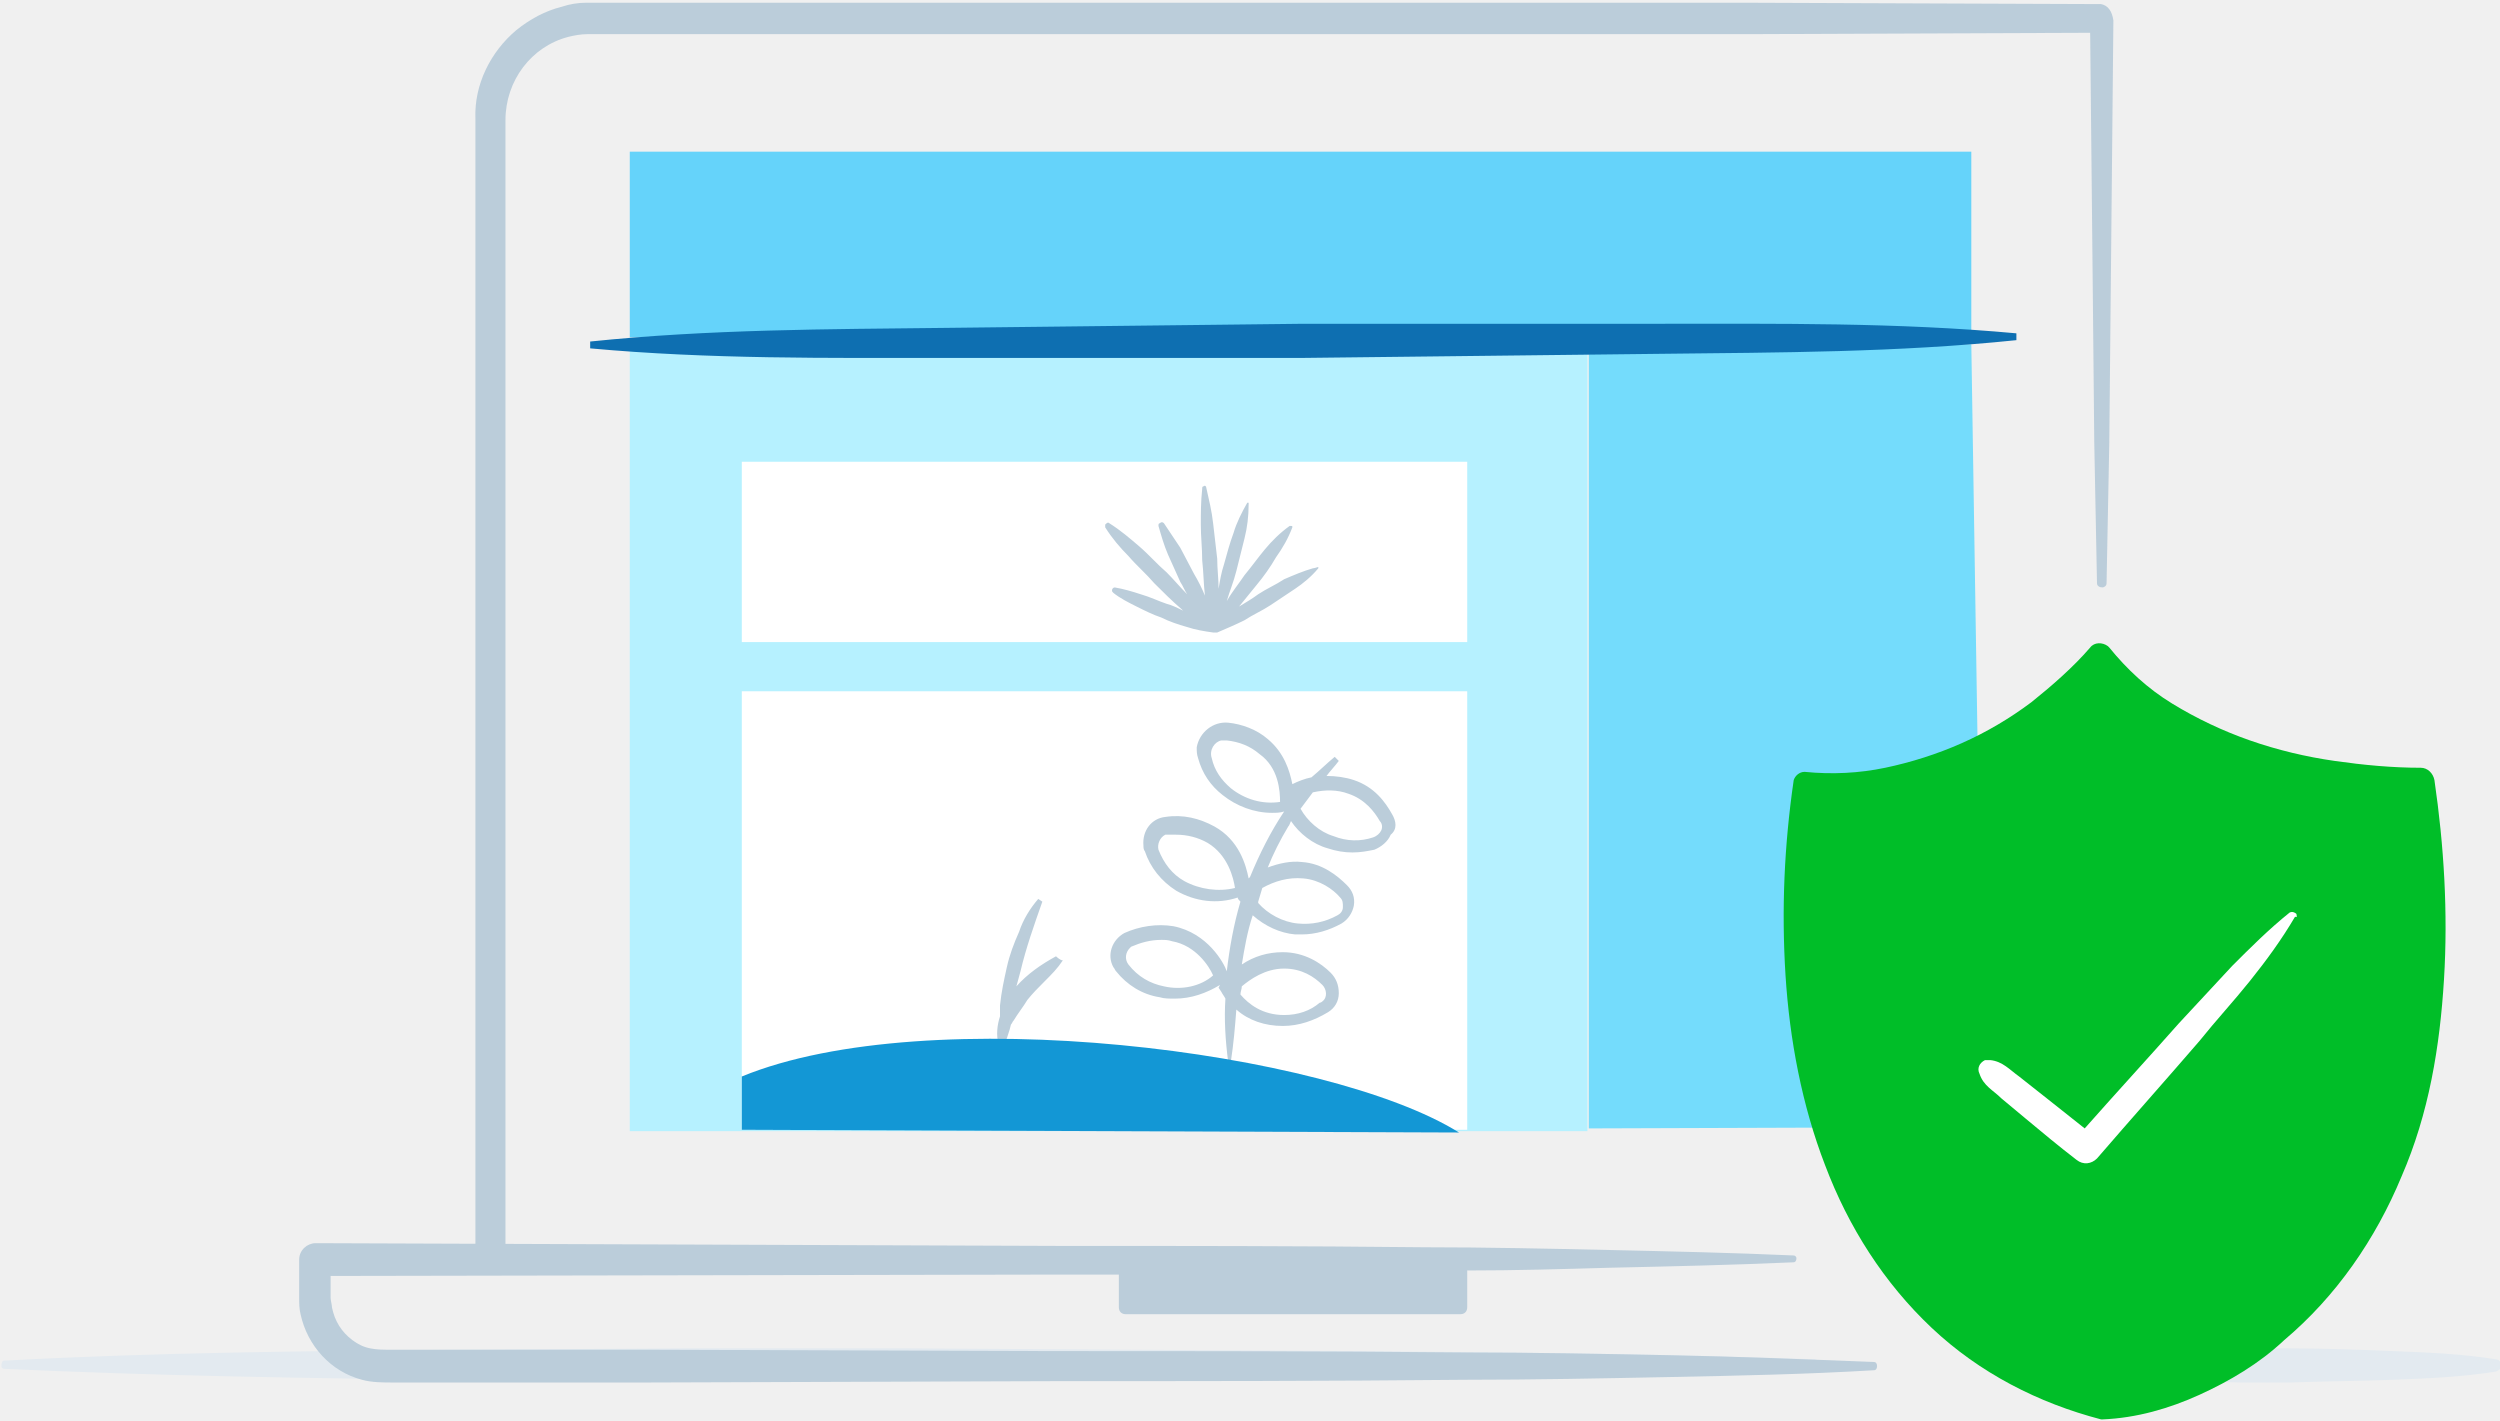
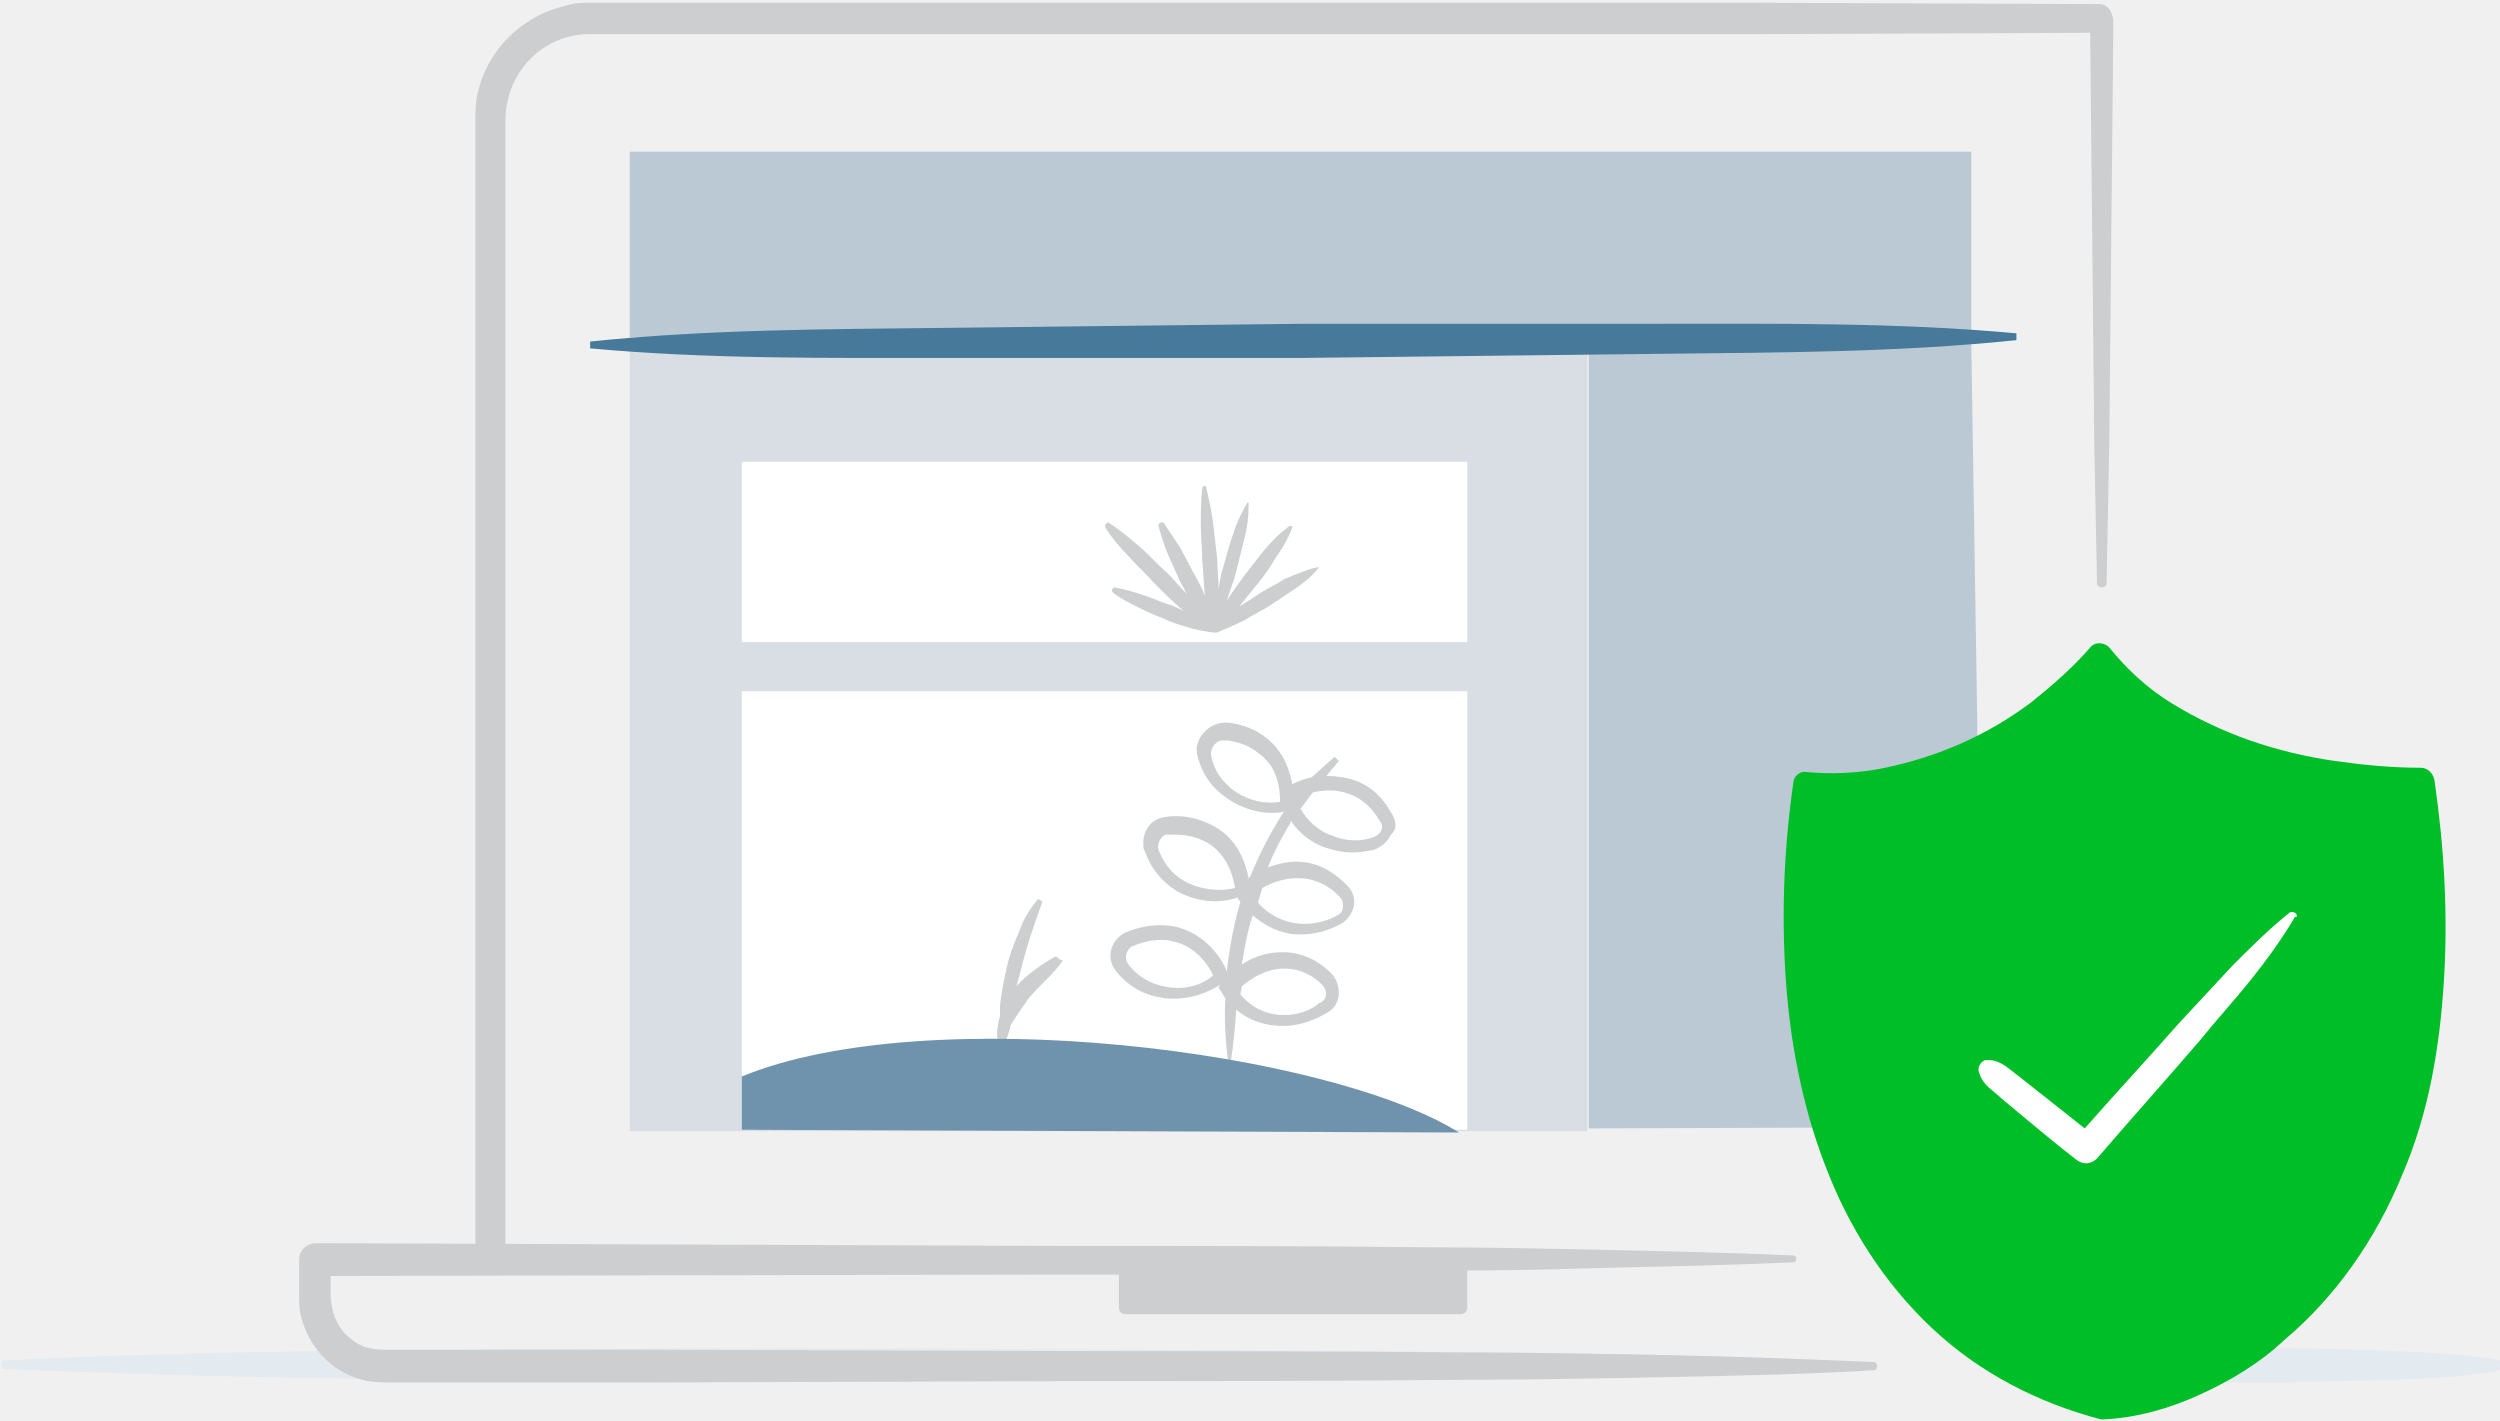
<svg xmlns="http://www.w3.org/2000/svg" id="Layer_1" viewBox="0 0 183 104">
-   <style>.st0{fill:#e3eaf0}.st1{fill:#b6f1ff}.st2{fill:#65d3fa}.st3{fill:#74dcfc}.st4{fill:#fff}.st5{fill:#bbcdda}.st6{fill:#0e6fb1}.st7{fill:#00be28}.st8{fill:#1397d5}</style>
+   <style>.st0{fill:#e3eaf0}.st1{fill:#D8DEE4}.st2{fill:#BBC9D5}.st3{fill:#BBC9D5}.st4{fill:#fff}.st5{fill:#CCCED0}.st6{fill:#46799A}.st7{fill:#00be28}.st8{fill:#6F93AD}</style>
  <path class="st0" d="M.3 99.6c11-.6 22.1-.7 33.1-.8l16.6-.1h16.6l33.1.2c11 .1 22.1.2 33.1.6.2 0 .4.2.4.4s-.2.4-.4.4c-11 .4-22.1.5-33.1.6l-33.1.2H50l-16.6-.1c-11-.1-22.1-.3-33.1-.8-.1 0-.2-.1-.2-.2 0-.3.1-.4.2-.4zm152.5 0c2.5-.5 5-.7 7.5-.8l3.7-.1h3.7c2.5 0 5 .1 7.5.2s5 .2 7.5.6c.2 0 .4.2.4.5 0 .2-.2.3-.4.4-2.5.4-5 .5-7.5.6-2.5.1-5 .1-7.5.2H164l-3.7-.1c-2.5-.1-5-.3-7.5-.8-.1 0-.2-.1-.2-.2 0-.4.1-.5.2-.5z" />
  <path class="st1" d="M46.1 82.8V25h70.1v57.8H49.9" />
  <path class="st2" d="M46.1 24.7V11.1h98.2v13.5H51.5" />
  <path class="st3" d="M144.3 25.2l.9 57.3-28.9.1V25.2h28" />
  <path class="st4" d="M102.5 82.7H54.3V50.6h53.1v32.1m0-35.7H54.3V33.8h53.1V47" />
  <path class="st5" d="M96.1 41.6c-.7.2-1.4.5-2.1.8-.6.4-1.3.7-1.9 1.1-.4.3-.9.6-1.4.9.4-.5.9-1.1 1.3-1.6.5-.6 1-1.3 1.4-2 .5-.7.9-1.4 1.2-2.2 0-.1 0-.1-.1-.1h-.1c-.7.5-1.3 1.1-1.8 1.7-.5.6-1 1.3-1.5 1.9-.4.6-.9 1.2-1.3 1.9.2-.7.5-1.4.7-2.2l.6-2.4c.2-.8.3-1.6.3-2.5v-.1h-.1c-.4.7-.8 1.5-1 2.2-.3.8-.5 1.6-.7 2.3-.2.6-.3 1.2-.4 1.8 0-.7-.1-1.5-.1-2.2-.1-.9-.2-1.7-.3-2.6-.1-.9-.3-1.7-.5-2.6 0-.1-.1-.2-.2-.1-.1 0-.1.1-.1.2-.1.9-.1 1.8-.1 2.6 0 .9.1 1.7.1 2.6.1.9.1 1.7.2 2.6-.2-.5-.5-1.1-.8-1.6-.3-.6-.7-1.3-1-1.9l-1.2-1.8c-.1-.1-.2-.1-.3 0-.1 0-.1.1-.1.2.2.7.4 1.4.7 2.1.3.7.6 1.3.9 2 .2.3.3.6.5.9-.5-.5-1-1.1-1.5-1.6-.7-.6-1.3-1.3-2-1.9-.7-.6-1.4-1.2-2.2-1.7-.1-.1-.2 0-.3.1v.2c.5.8 1.1 1.5 1.7 2.1.6.7 1.3 1.3 1.9 2 .6.6 1.3 1.3 2 1.9l.1.1c-.4-.2-.8-.4-1.2-.5-.6-.2-1.2-.5-1.9-.7-.6-.2-1.3-.4-1.9-.5-.1 0-.2.1-.2.2s0 .1.1.2c.5.4 1.1.7 1.7 1 .6.3 1.2.6 1.8.8.6.3 1.2.5 1.9.7.6.2 1.2.3 1.9.4H89.1c.7-.3 1.4-.6 2-.9.6-.4 1.3-.7 1.9-1.1l1.8-1.2c.6-.4 1.2-.9 1.7-1.5v-.1c-.3.1-.4.1-.4.1z" />
  <path class="st6" d="M147.6 24.9c-8.7.9-17.4.9-26.1 1l-26.1.3H69.3c-8.7 0-17.4.1-26.1-.7V25c8.7-.9 17.4-.9 26.1-1l26.1-.3h26.1c8.7 0 17.4-.1 26.1.7v.5z" />
  <path class="st5" d="M77.3 70c-1.1.6-2.1 1.3-2.9 2.2l.3-1.1c.4-1.7 1-3.4 1.6-5.1l-.3-.2c-.6.7-1.1 1.5-1.4 2.4-.4.9-.7 1.7-.9 2.6-.2.9-.4 1.8-.5 2.8v.8c-.2.6-.3 1.4-.1 2h.2l.1-.1v.1h.2c.1-.5.3-.9.4-1.4.1-.1.1-.2.2-.3.3-.5.7-1 1-1.5.4-.5.8-.9 1.3-1.4.5-.5.9-.9 1.3-1.5-.2 0-.5-.3-.5-.3zm24.6-10.4c-.5-.9-1.3-2-2.8-2.5-.6-.2-1.3-.3-2-.3.3-.4.6-.7.9-1.1l-.3-.3c-.6.5-1.1 1-1.7 1.5-.5.1-1 .3-1.4.5-.2-1-.6-2.3-1.8-3.3-.8-.7-1.9-1.1-2.9-1.2-1.1-.1-2.1.7-2.3 1.8 0 .3 0 .5.1.8.3 1.1.9 2 1.8 2.7 1 .8 2.3 1.3 3.6 1.3.3 0 .6 0 .9-.1-1 1.5-1.8 3.1-2.5 4.8l-.1.1c-.2-1-.7-2.8-2.5-3.8-1.1-.6-2.3-.9-3.6-.7-1 .1-1.7 1-1.6 2.1 0 .1 0 .3.1.4.4 1.2 1.2 2.2 2.3 2.9 1.4.8 3 1 4.5.5 0 .1.1.2.2.3-.5 1.7-.8 3.4-1 5.1-.2-.6-1.4-2.8-3.9-3.3-1.2-.2-2.5 0-3.6.5-.9.5-1.3 1.6-.8 2.5.1.1.1.2.2.3.8 1 1.9 1.7 3.2 1.9.3.1.7.1 1.1.1 1.2 0 2.3-.4 3.3-1l-.1.2.2.3c.1.2.2.3.3.5-.1 1.5 0 3.1.2 4.6h.2c.2-1.3.3-2.5.4-3.8.9.8 2.1 1.2 3.4 1.2 1.2 0 2.3-.4 3.3-1 .5-.3.8-.8.8-1.4 0-.6-.2-1.1-.6-1.5-.7-.7-1.9-1.5-3.5-1.5-1.1 0-2.1.3-3 .9.2-1.2.4-2.4.8-3.6.9.8 2 1.3 3.1 1.4h.5c1 0 2-.3 2.9-.8.5-.3.8-.8.9-1.3.1-.6-.1-1.1-.5-1.5-.7-.7-1.8-1.6-3.3-1.7-.8-.1-1.7.1-2.5.4.4-1 .9-2 1.5-3 .1-.1.1-.2.2-.4.6.9 1.6 1.7 2.7 2 .6.2 1.2.3 1.8.3.6 0 1.1-.1 1.6-.2.5-.2 1-.6 1.2-1.1.5-.4.4-1 .1-1.5zm-15.2 4.9c-.9-.5-1.5-1.3-1.9-2.3-.1-.4.1-.9.5-1.1h.8c.8 0 1.6.2 2.3.6 1.5.9 1.9 2.6 2 3.3-1.2.3-2.6.1-3.7-.5zm-1.5 7.7c-1-.2-1.9-.7-2.6-1.6-.3-.4-.2-.9.1-1.2l.1-.1c.7-.3 1.4-.5 2.2-.5.3 0 .5 0 .8.1 1.7.3 2.7 1.8 3 2.5-.9.8-2.3 1.1-3.6.8zm8.8-1.3c1.3 0 2.2.6 2.8 1.2.3.3.4.9 0 1.2 0 0-.1.1-.2.1-.7.6-1.6.9-2.6.9-1.6 0-2.6-.8-3.2-1.5 0-.2.1-.4.1-.6.6-.5 1.7-1.3 3.1-1.3zm1.4-6.6c1.2.1 2.2.8 2.7 1.4.2.2.2.4.2.7 0 .3-.2.5-.4.6-.9.5-1.9.7-2.9.6-1.1-.1-2.2-.7-2.9-1.5V66c.1-.3.2-.7.3-1 .9-.5 1.9-.8 3-.7zm-1.7-5.6c-1.3.2-2.6-.2-3.6-1-.7-.6-1.2-1.3-1.4-2.2-.2-.6.2-1.2.7-1.3h.4c.9.1 1.7.4 2.4 1 1.4 1 1.5 2.7 1.5 3.5zm7.4 2.1c-.1.2-.3.4-.6.5-.9.3-1.9.3-2.9-.1-1-.3-1.9-1.1-2.4-2l.9-1.2c.9-.2 1.8-.2 2.6.1 1.2.4 1.9 1.3 2.3 2 .2.2.2.5.1.7z" />
  <path class="st7" d="M178.2 57.1c-.1-.5-.5-.9-1-.9-2.1 0-4.2-.2-6.3-.5-2.1-.3-4.2-.8-6.2-1.5s-3.9-1.6-5.7-2.7c-1.8-1.1-3.3-2.5-4.6-4.1l-.1-.1c-.4-.3-1-.3-1.3.1-1.2 1.4-2.8 2.8-4.3 4-1.6 1.2-3.3 2.2-5.1 3-1.8.8-3.7 1.4-5.6 1.8-1.9.4-3.9.5-5.9.3-.4 0-.7.3-.8.6-.7 4.8-.9 9.5-.6 14.3.3 4.7 1.2 9.5 2.9 13.9 1.7 4.5 4.3 8.6 7.8 11.9 3.5 3.3 7.8 5.5 12.4 6.7h.1c2.5-.1 4.9-.8 7.1-1.8 2.2-1 4.4-2.3 6.2-4 3.8-3.2 6.7-7.4 8.6-12 2-4.6 2.8-9.5 3.1-14.4.3-4.9 0-9.8-.7-14.6z" />
  <path class="st7" d="M145.3 78.3l7.4 5.9L167.8 67" />
  <path class="st4" d="M168.1 66.9c-.1-.1-.3-.2-.5-.1-1.5 1.2-2.9 2.6-4.2 3.9l-3.9 4.2c-2.3 2.6-4.6 5.1-6.9 7.7-1-.8-1.9-1.5-2.9-2.3l-1.9-1.5c-.7-.5-1.2-1.1-2.1-1.2h-.4c-.4.2-.6.6-.4 1 .3.9 1 1.2 1.6 1.8l1.8 1.5c1.2 1 2.4 2 3.7 3 .5.4 1.1.3 1.5-.1 2.5-2.9 5-5.7 7.5-8.6 1.2-1.5 2.5-2.9 3.7-4.4s2.3-3 3.3-4.7c.2.1.1-.1.1-.2z" />
  <path class="st5" d="M137.2 99.7c-5-.2-10-.4-15-.5-5-.1-10-.2-15-.2-10-.1-19.9-.1-29.9-.1l-29.9-.1H28.7c-.7 0-1.1 0-1.6-.1s-.9-.3-1.3-.6c-.8-.6-1.3-1.4-1.5-2.4 0-.2-.1-.5-.1-.7v-1.6l52.9-.1h4.8v2.4c0 .3.2.5.5.5h24.5c.3 0 .5-.2.5-.5V93c3.5 0 6.9-.1 10.4-.2 4.5-.1 9-.2 13.5-.4.1 0 .2-.1.2-.3 0-.1-.1-.2-.2-.2-4.5-.2-9-.3-13.5-.4-4.5-.1-9-.2-13.5-.2-9-.1-18-.1-27-.1L23.1 91c-.6 0-1.2.5-1.2 1.2V95c0 .4 0 .8.1 1.2.5 2.3 2.2 4.2 4.5 4.8.7.2 1.6.2 2.2.2h18.7l29.9-.1c10 0 19.9 0 29.9-.1 5 0 10-.1 15-.2s10-.2 15-.5c.1 0 .2-.1.2-.3 0-.2-.1-.3-.2-.3zM153.8.3L128 .2H42.9c-.6 0-1.2.1-1.8.3-1.2.3-2.3.9-3.3 1.7-1.9 1.6-3.1 4-3 6.5v82.5H37V8.8c0-2.9 1.9-5.4 4.6-6.1.4-.1.9-.2 1.4-.2h85.1l24.9-.1.2 19.7.1 10.3.2 10.3c0 .2.2.3.4.3.1 0 .3-.1.3-.3l.2-10.3.1-10.3.2-20.6c-.1-.7-.4-1.1-.9-1.2z" />
  <path class="st8" d="M54.3 78.8c13.6-5.6 42.9-1.9 52.5 4.1l-52.5-.2v-3.9z" />
</svg>
